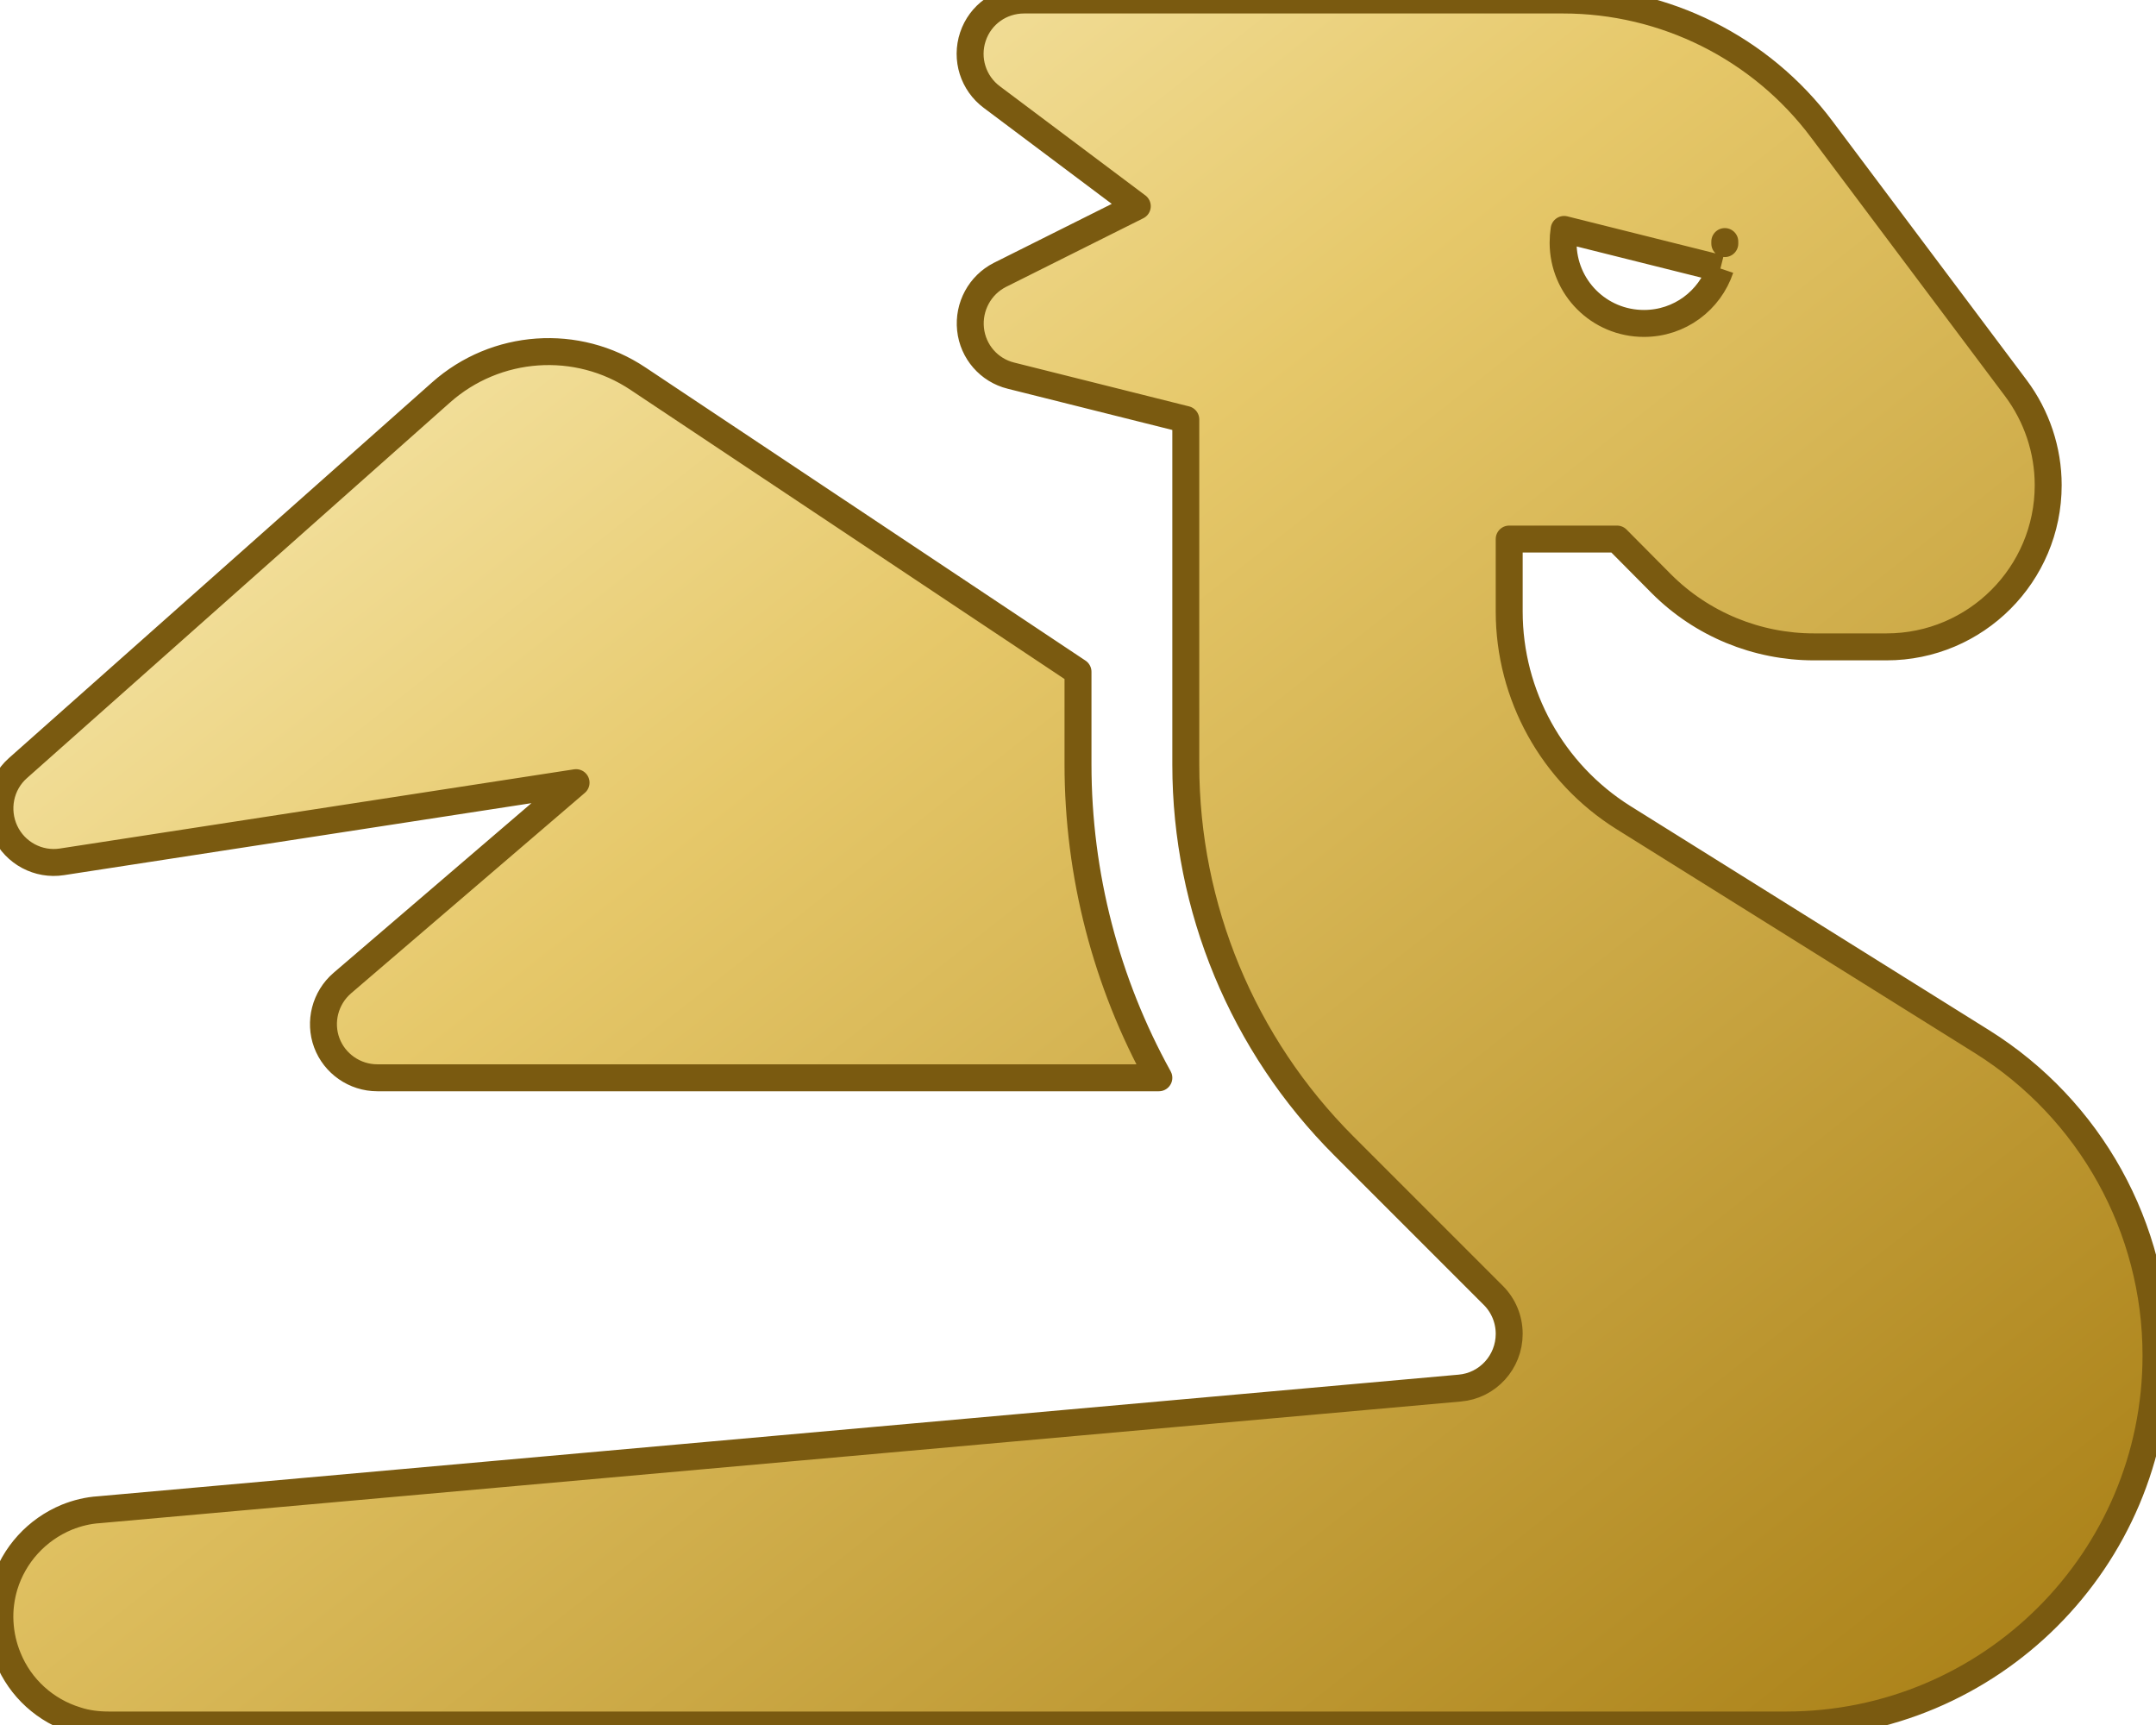
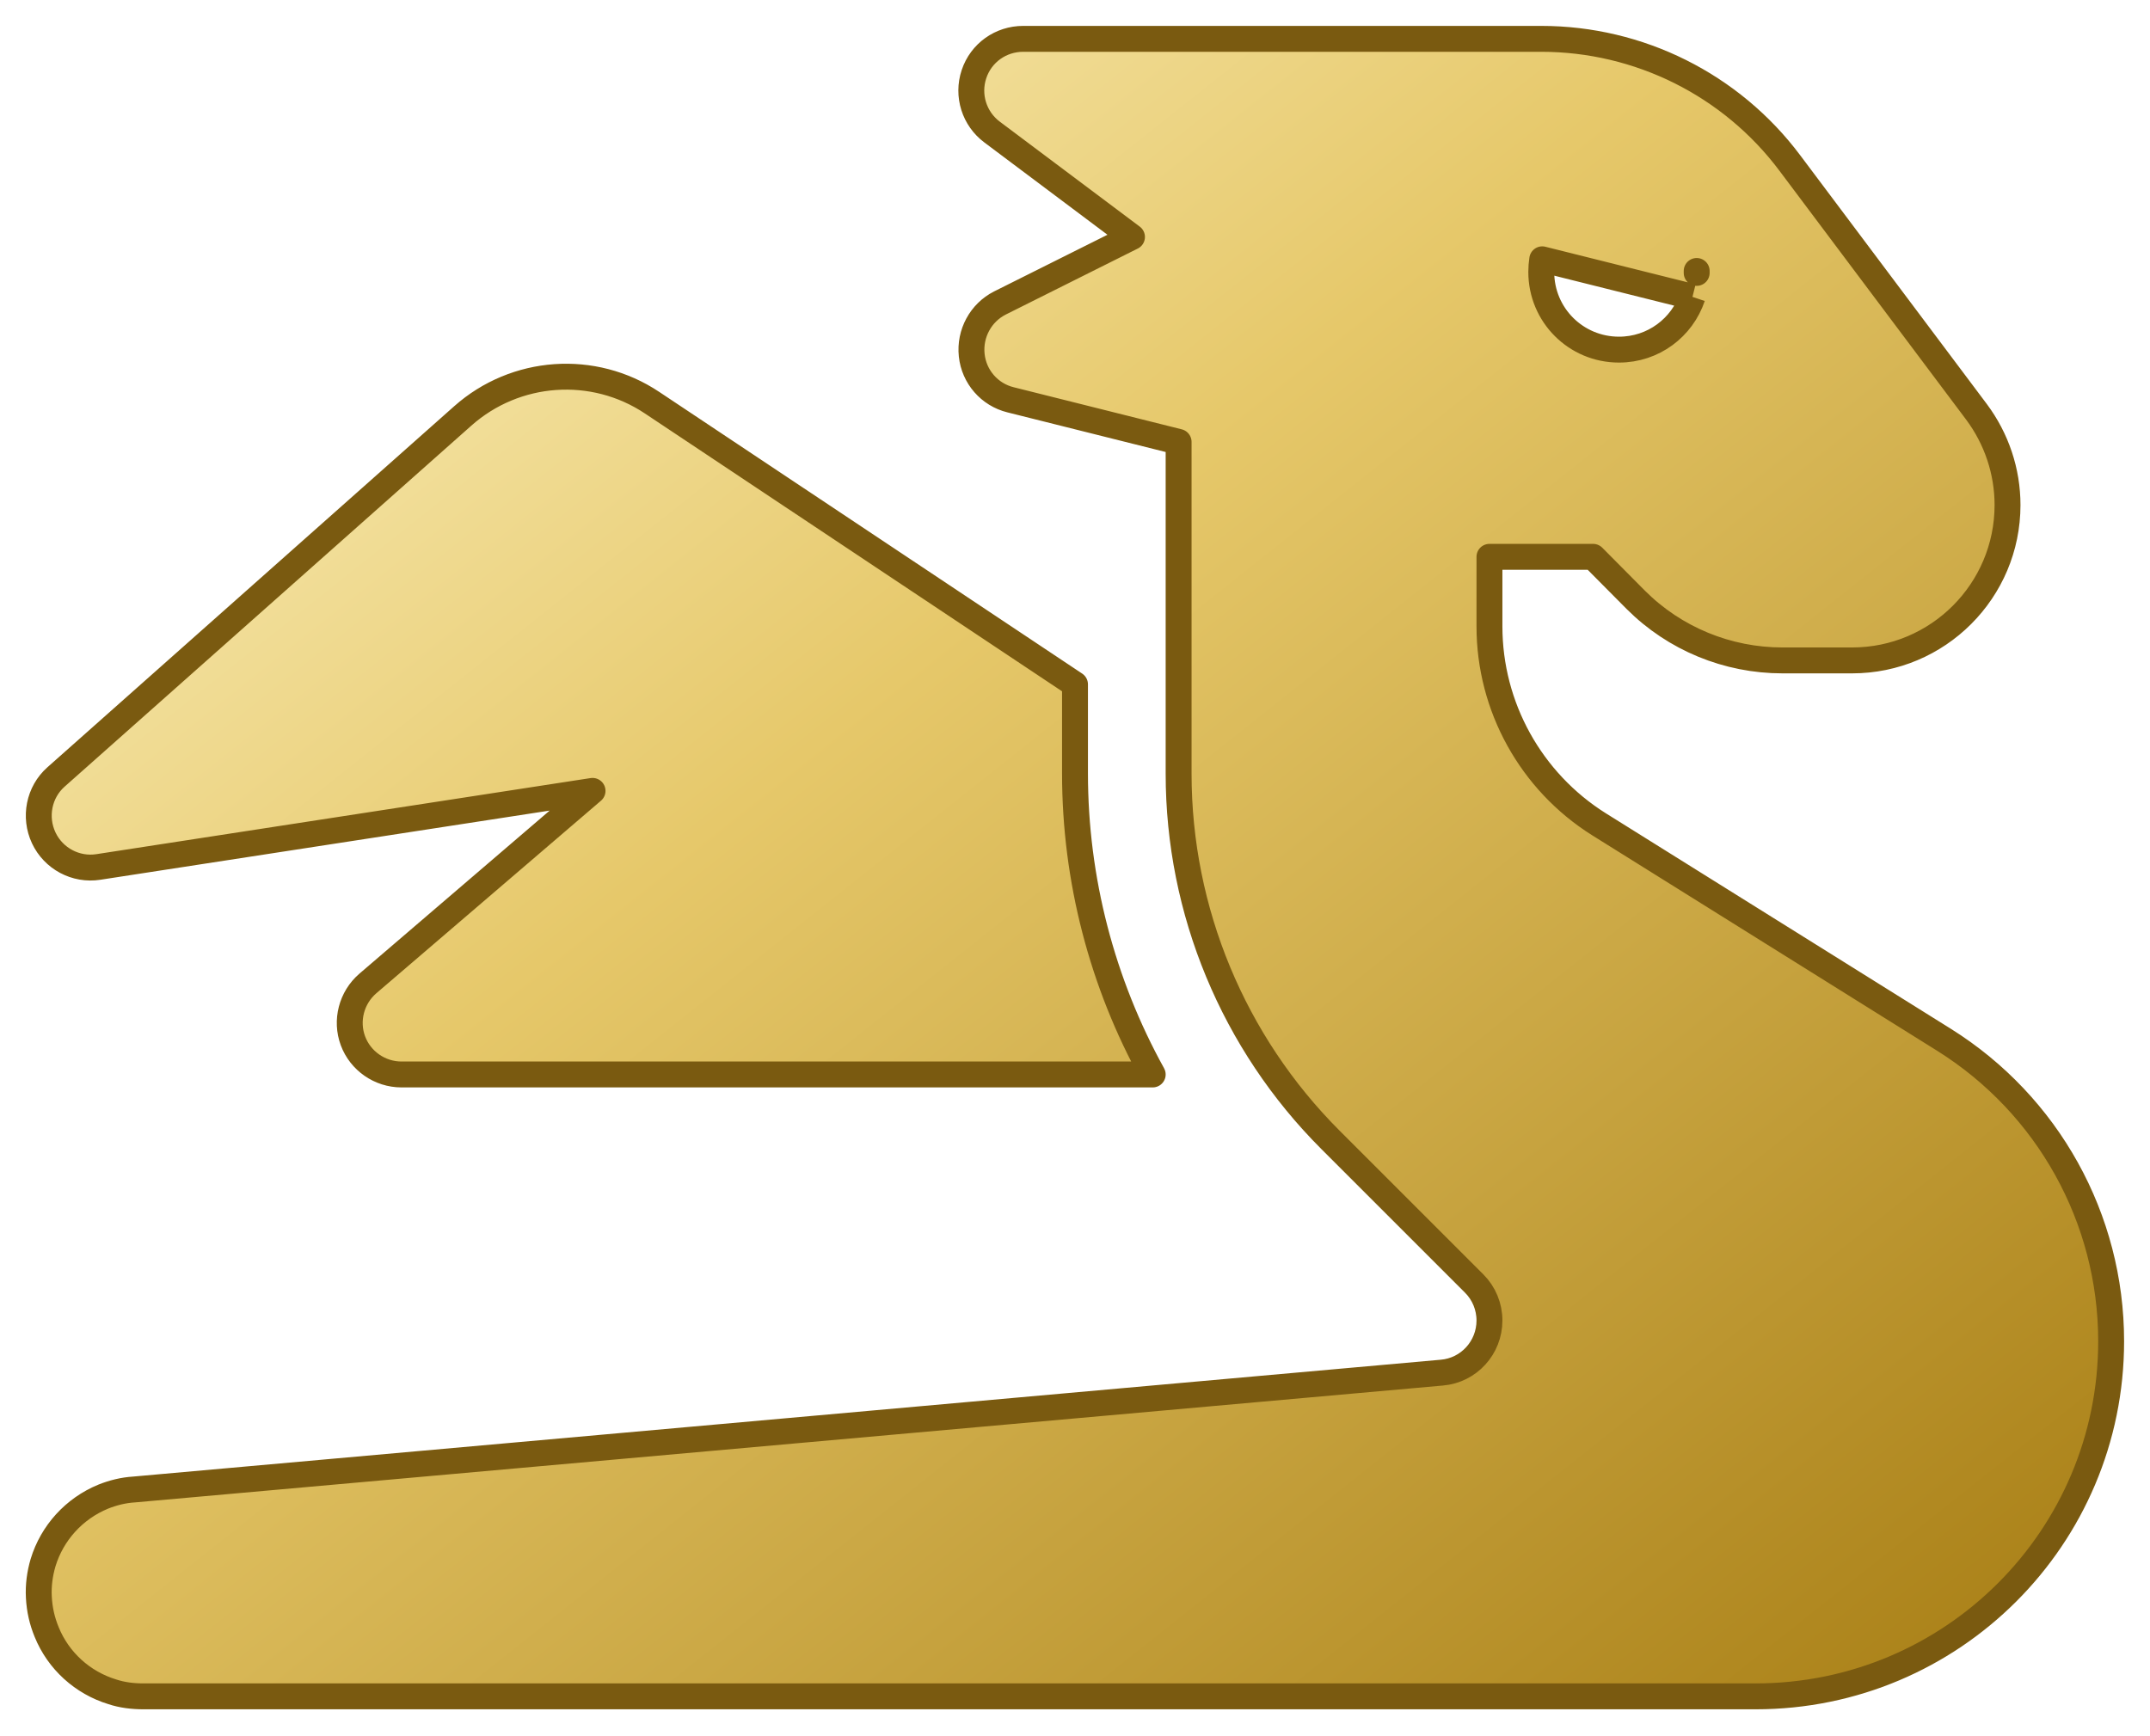
- <svg xmlns="http://www.w3.org/2000/svg" viewBox="0 0 640 512">
+ <svg xmlns="http://www.w3.org/2000/svg" viewBox="-12 -12 664 536">
  <defs>
    <linearGradient id="g" x1="0" y1="0" x2="1" y2="1">
      <stop offset="0" stop-color="#fff8d0" />
      <stop offset="0.4" stop-color="#e6c86a" />
      <stop offset="1" stop-color="#a67c12" />
    </linearGradient>
  </defs>
  <path fill="url(#g)" stroke="#7a5a10" stroke-width="8" stroke-linejoin="round" d="m352 124.5l-51.9-13c-6.5-1.6-11.3-7.1-12-13.8s2.8-13.1 8.7-16.1l40.8-20.4l-43.2-32.4c-5.5-4.1-7.8-11.3-5.6-17.9S297.1 0 304 0h160c30.2 0 58.7 14.2 76.8 38.4l57.6 76.8c6.2 8.3 9.6 18.4 9.6 28.8c0 26.5-21.5 48-48 48h-21.5c-17 0-33.3-6.7-45.3-18.7L480 160h-32v21.5c0 24.8 12.8 47.9 33.8 61.1l106.6 66.6c32.1 20.1 51.6 55.2 51.6 93.1c0 60.6-49.1 109.7-109.8 109.7H32.3c-3.3 0-6.6-.4-9.6-1.4c-9.2-2.8-16.7-9.6-20.3-18.5C1 488.7.2 485.2 0 481.4c-.2-3.7.3-7.3 1.3-10.7c2.8-9.2 9.6-16.7 18.6-20.4c3-1.2 6.2-2 9.5-2.2L433.3 412c8.3-.7 14.7-7.7 14.7-16.1c0-4.3-1.7-8.4-4.7-11.4l-44.4-44.4c-30-30-46.9-70.7-46.9-113.1zm160-52.2v-.6zm-1.3 7.4l-46.4-11.6q-.3 1.95-.3 3.9c0 13.3 10.7 24 24 24c10.6 0 19.5-6.8 22.7-16.3m-379.8 36.8c16.3-14.5 40.4-16.2 58.5-4.1l130.6 87v27.5c0 32.8 8.4 64.8 24 93H112c-6.7 0-12.7-4.2-15-10.4s-.5-13.3 4.6-17.7l69.4-59.5l-152.6 23.5c-7 1.1-13.9-2.6-16.9-9S0 232.7 5.3 228z" />
</svg>
